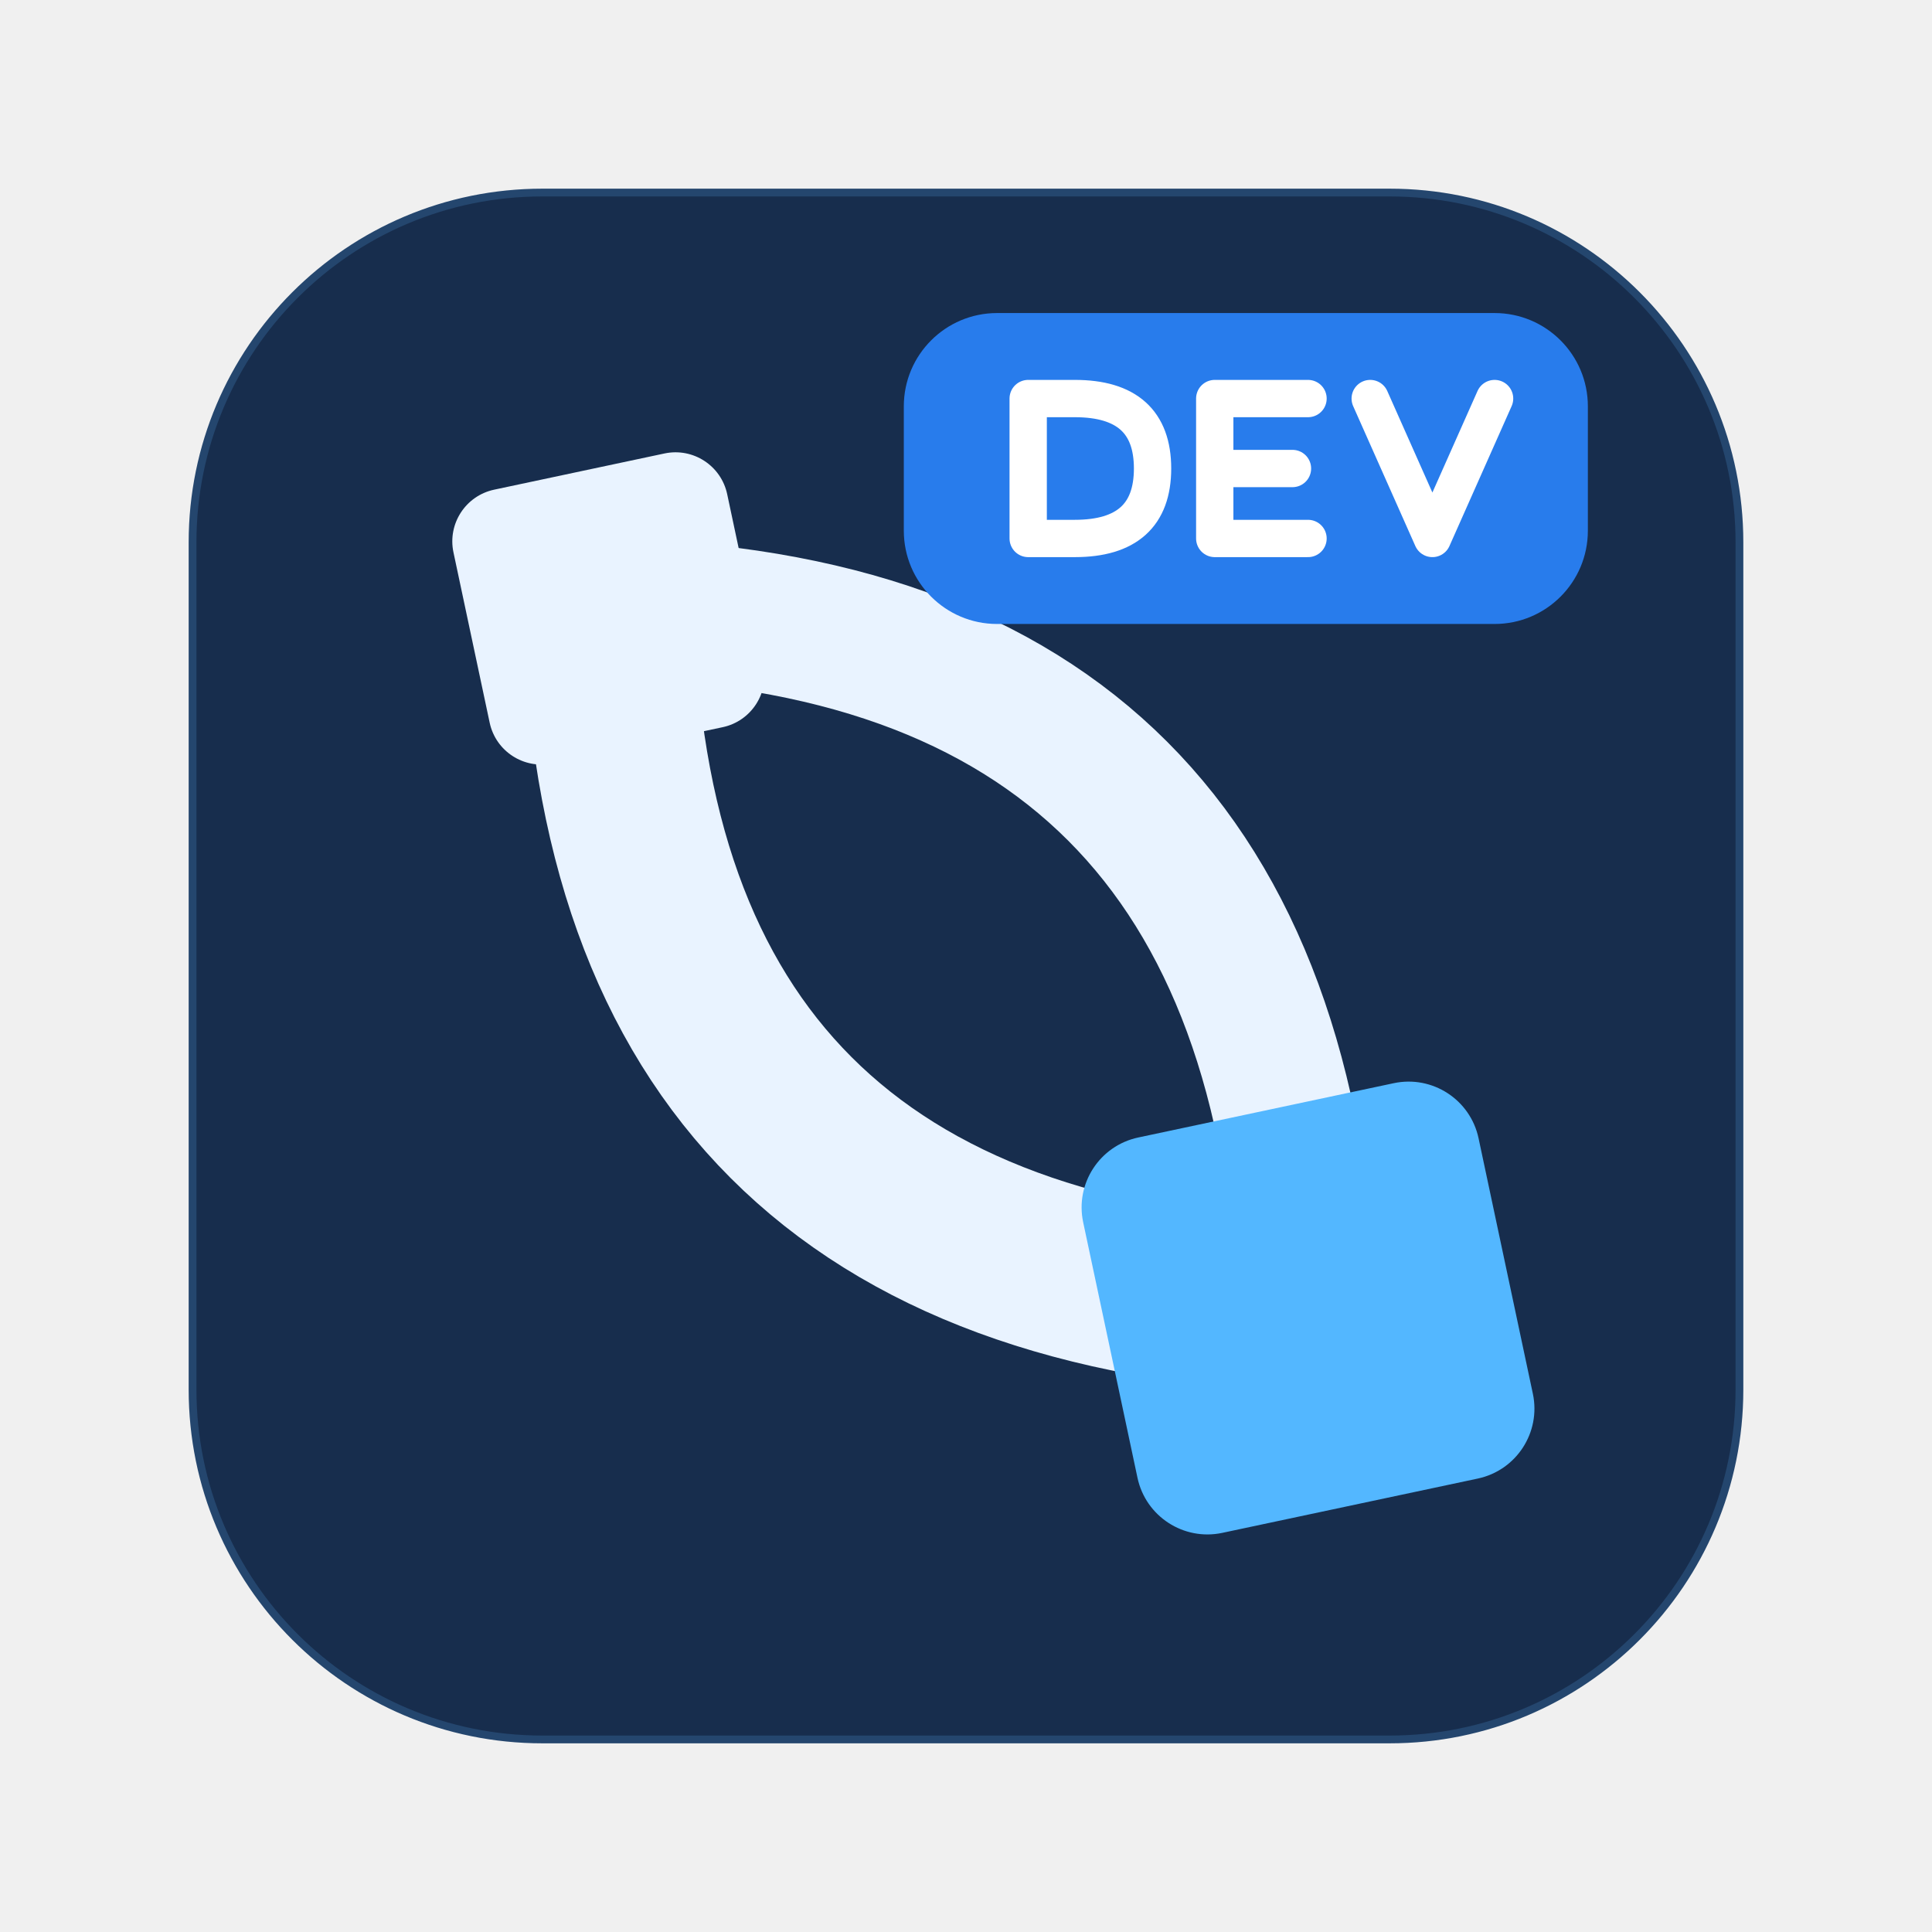
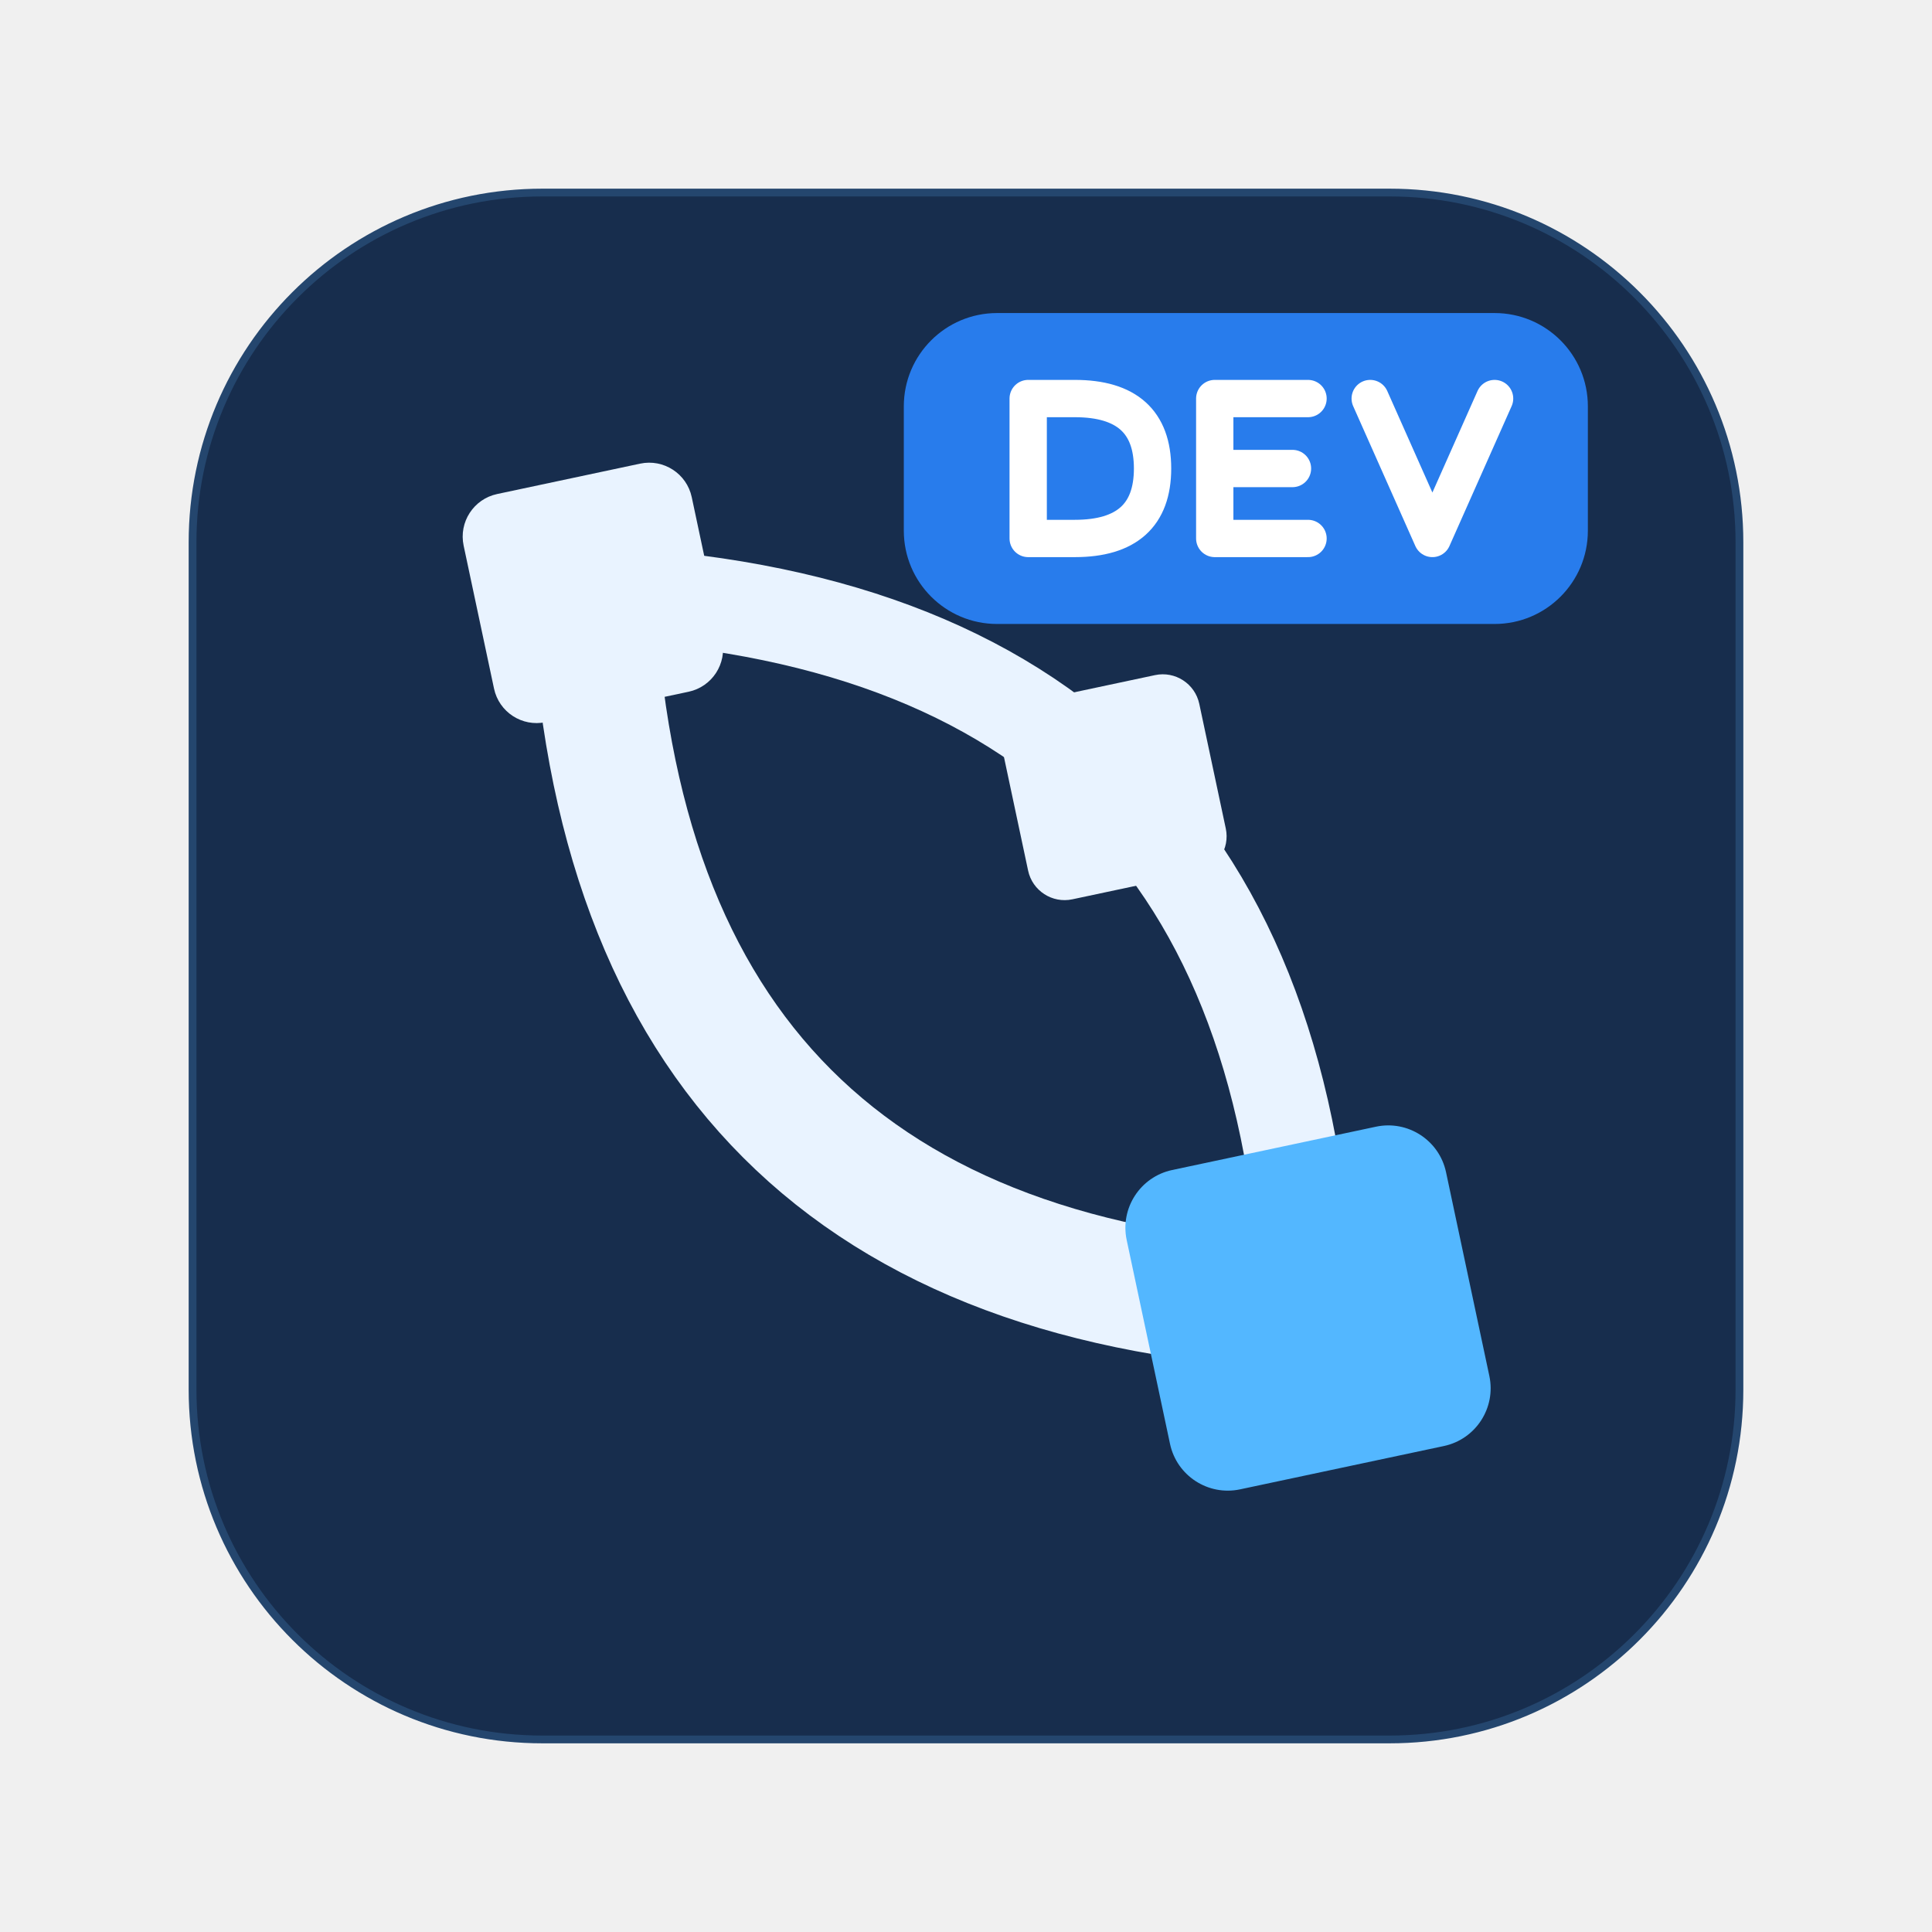
<svg xmlns="http://www.w3.org/2000/svg" width="1024" height="1024" viewBox="0 0 1024 1024">
  <g transform="translate(100 100) scale(8.24)">
    <rect x="0.25" y="0.25" width="99.5" height="99.5" rx="22.5" fill="#172D4D" stroke="#24466E" stroke-width="0.5" />
-     <path d="M27 27 Q28 70 72 72" stroke="#E9F3FF" stroke-width="11" stroke-linecap="round" fill="none" />
-     <path d="M27 27 Q70 28 72 72" stroke="#E9F3FF" stroke-width="9" stroke-linecap="round" fill="none" />
-     <rect x="18" y="18" width="18" height="18" rx="3.4" transform="rotate(-12 27 27)" fill="#E9F3FF" />
-     <rect x="59" y="59" width="26" height="26" rx="4.6" transform="rotate(-12 72 72)" fill="#53B7FF" />
+     <path d="M26 26 Q28 70 72 72" stroke="#E9F3FF" stroke-width="8" stroke-linecap="round" fill="none" />
+     <path d="M26 26 Q70 28 72 72" stroke="#E9F3FF" stroke-width="6" stroke-linecap="round" fill="none" />
+     <rect x="18.5" y="18.5" width="15" height="15" rx="2.8" transform="rotate(-12 26 26)" fill="#E9F3FF" />
+     <rect x="53" y="32" width="13" height="13" rx="2.4" transform="rotate(-12 59.5 38.5)" fill="#E9F3FF" />
+     <rect x="61.5" y="61.5" width="21" height="21" rx="3.8" transform="rotate(-12 72 72)" fill="#53B7FF" />
    <rect x="46" y="8" width="44" height="20" rx="6" fill="#287CEC" />
    <g fill="none" stroke="#FFFFFF" stroke-width="2.4" stroke-linejoin="round" stroke-linecap="round">
      <path d="M54 13.5 H57 Q62 13.5 62 18 Q62 22.5 57 22.5 H54 Z" />
      <path d="M72 13.5 H66 V22.5 H72 M66 18 H71" />
      <path d="M76 13.5 L80 22.5 L84 13.5" />
    </g>
  </g>
</svg>
